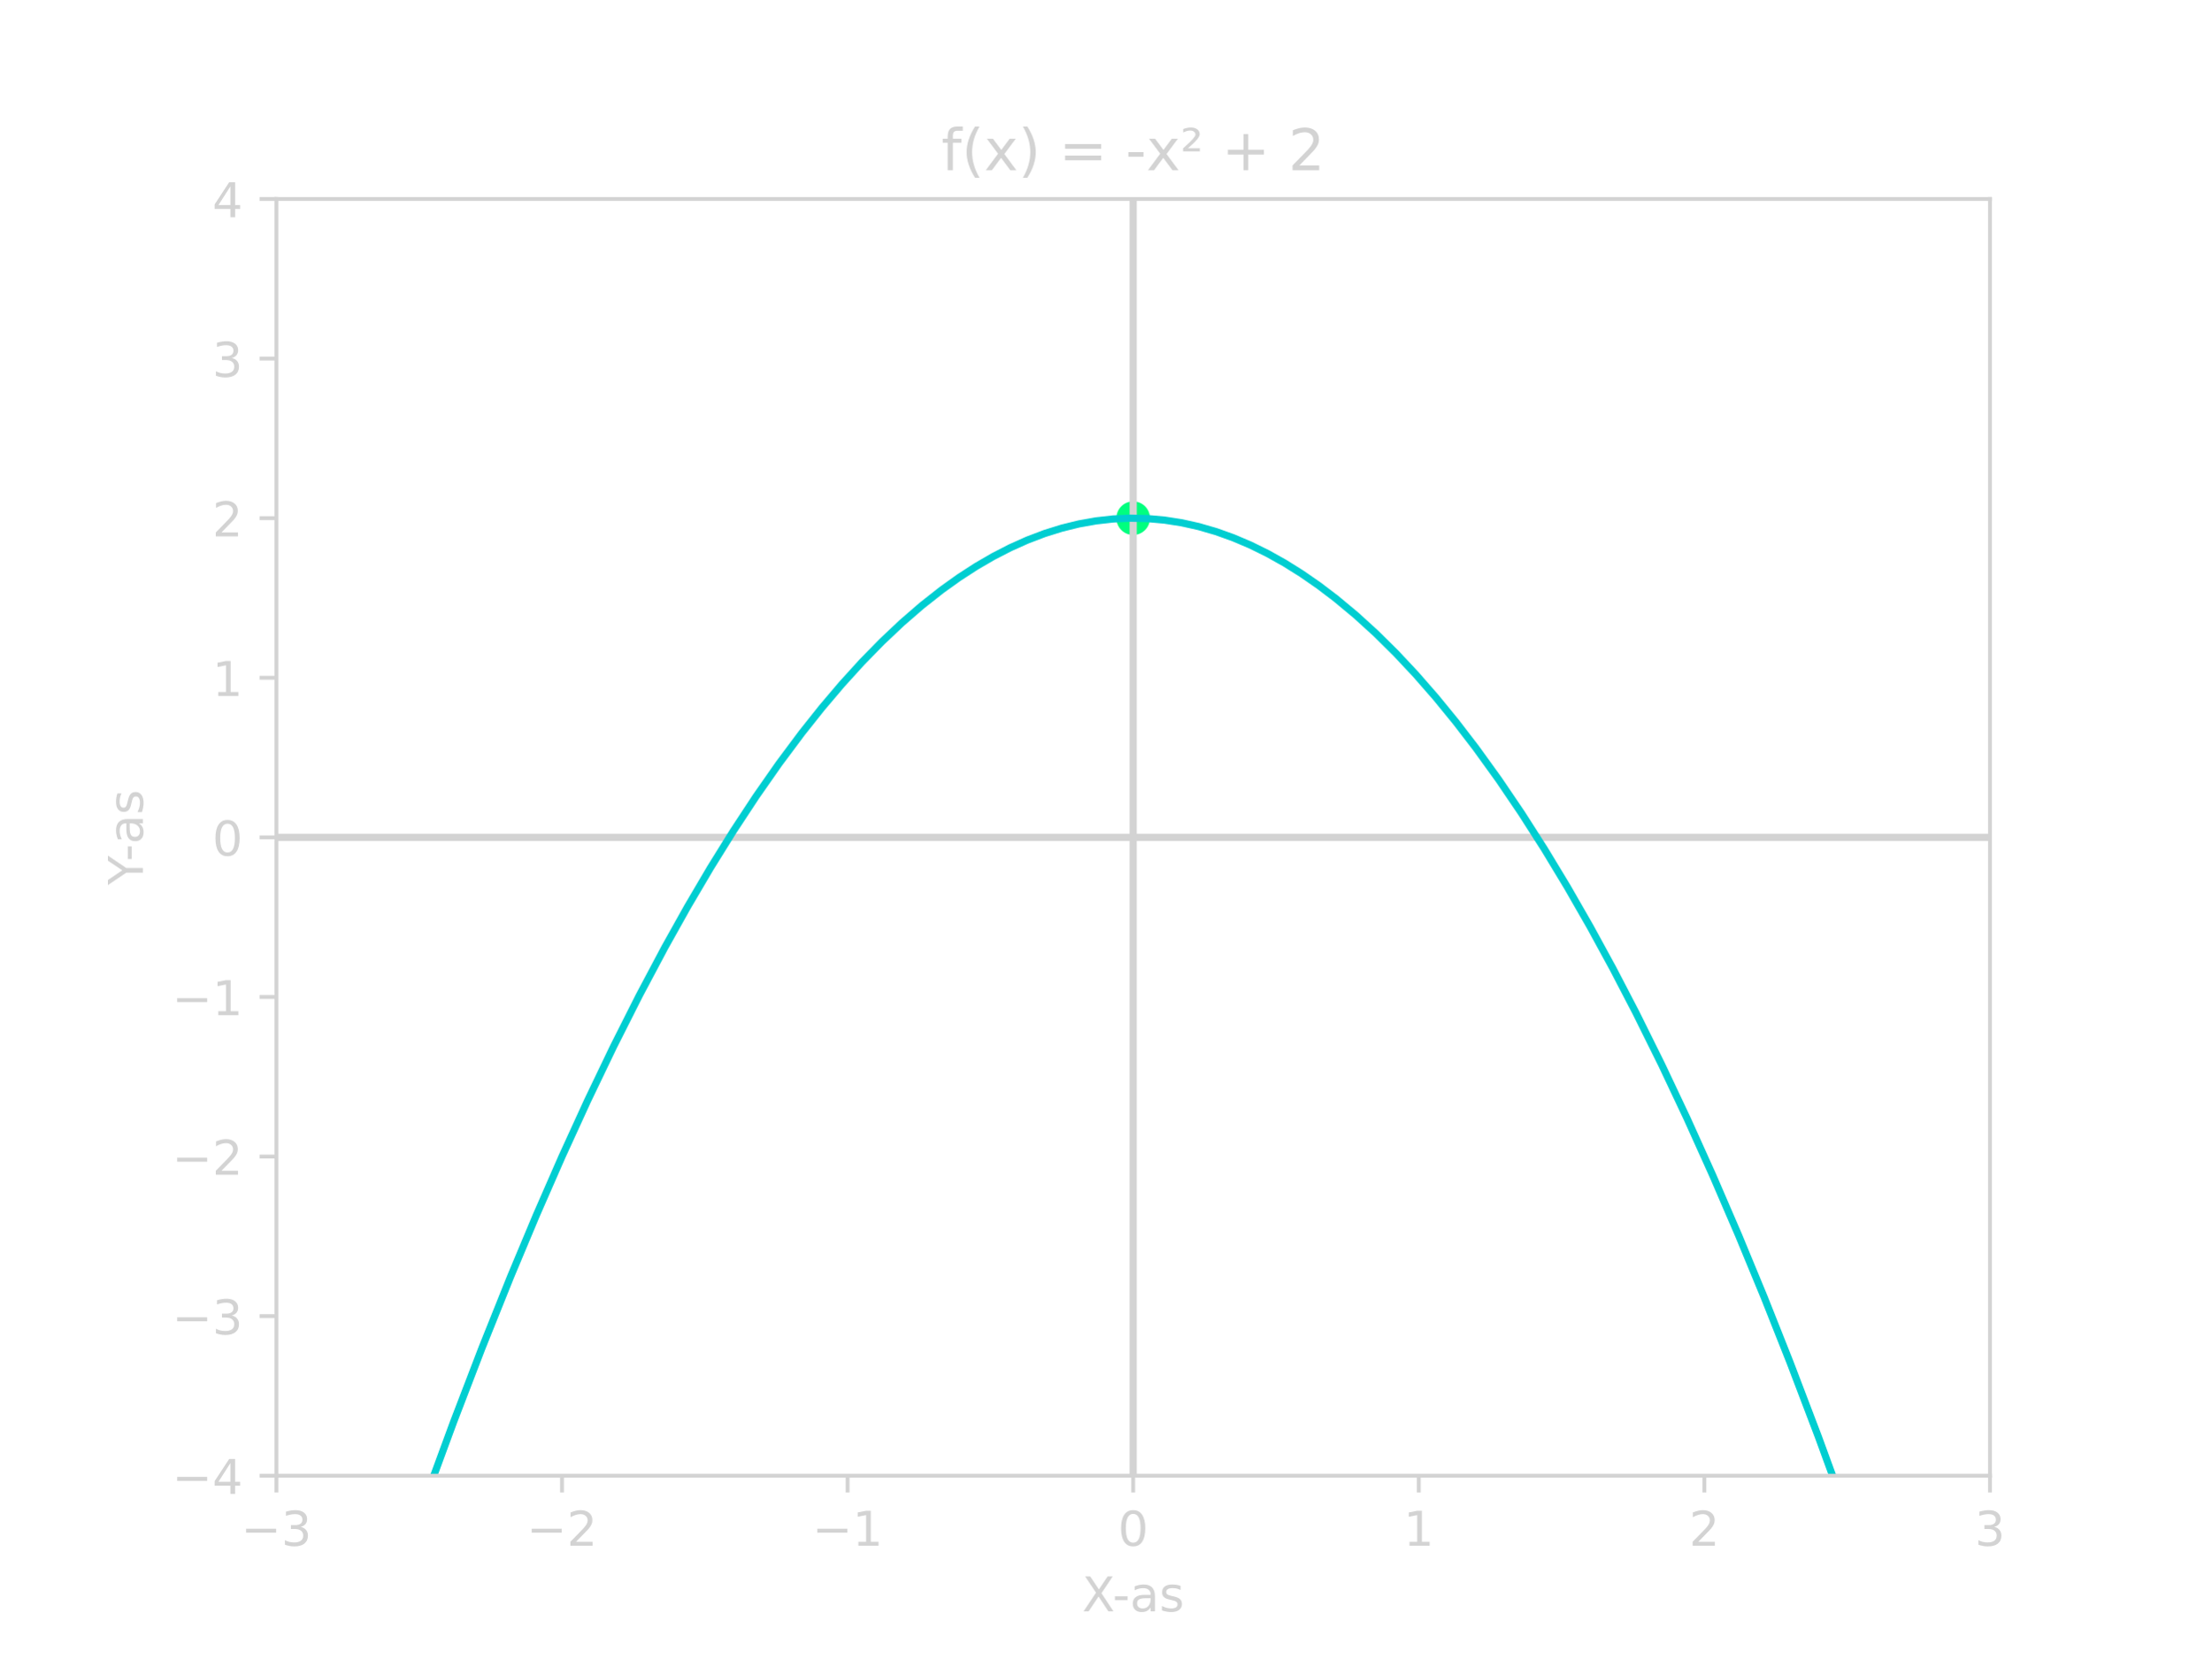
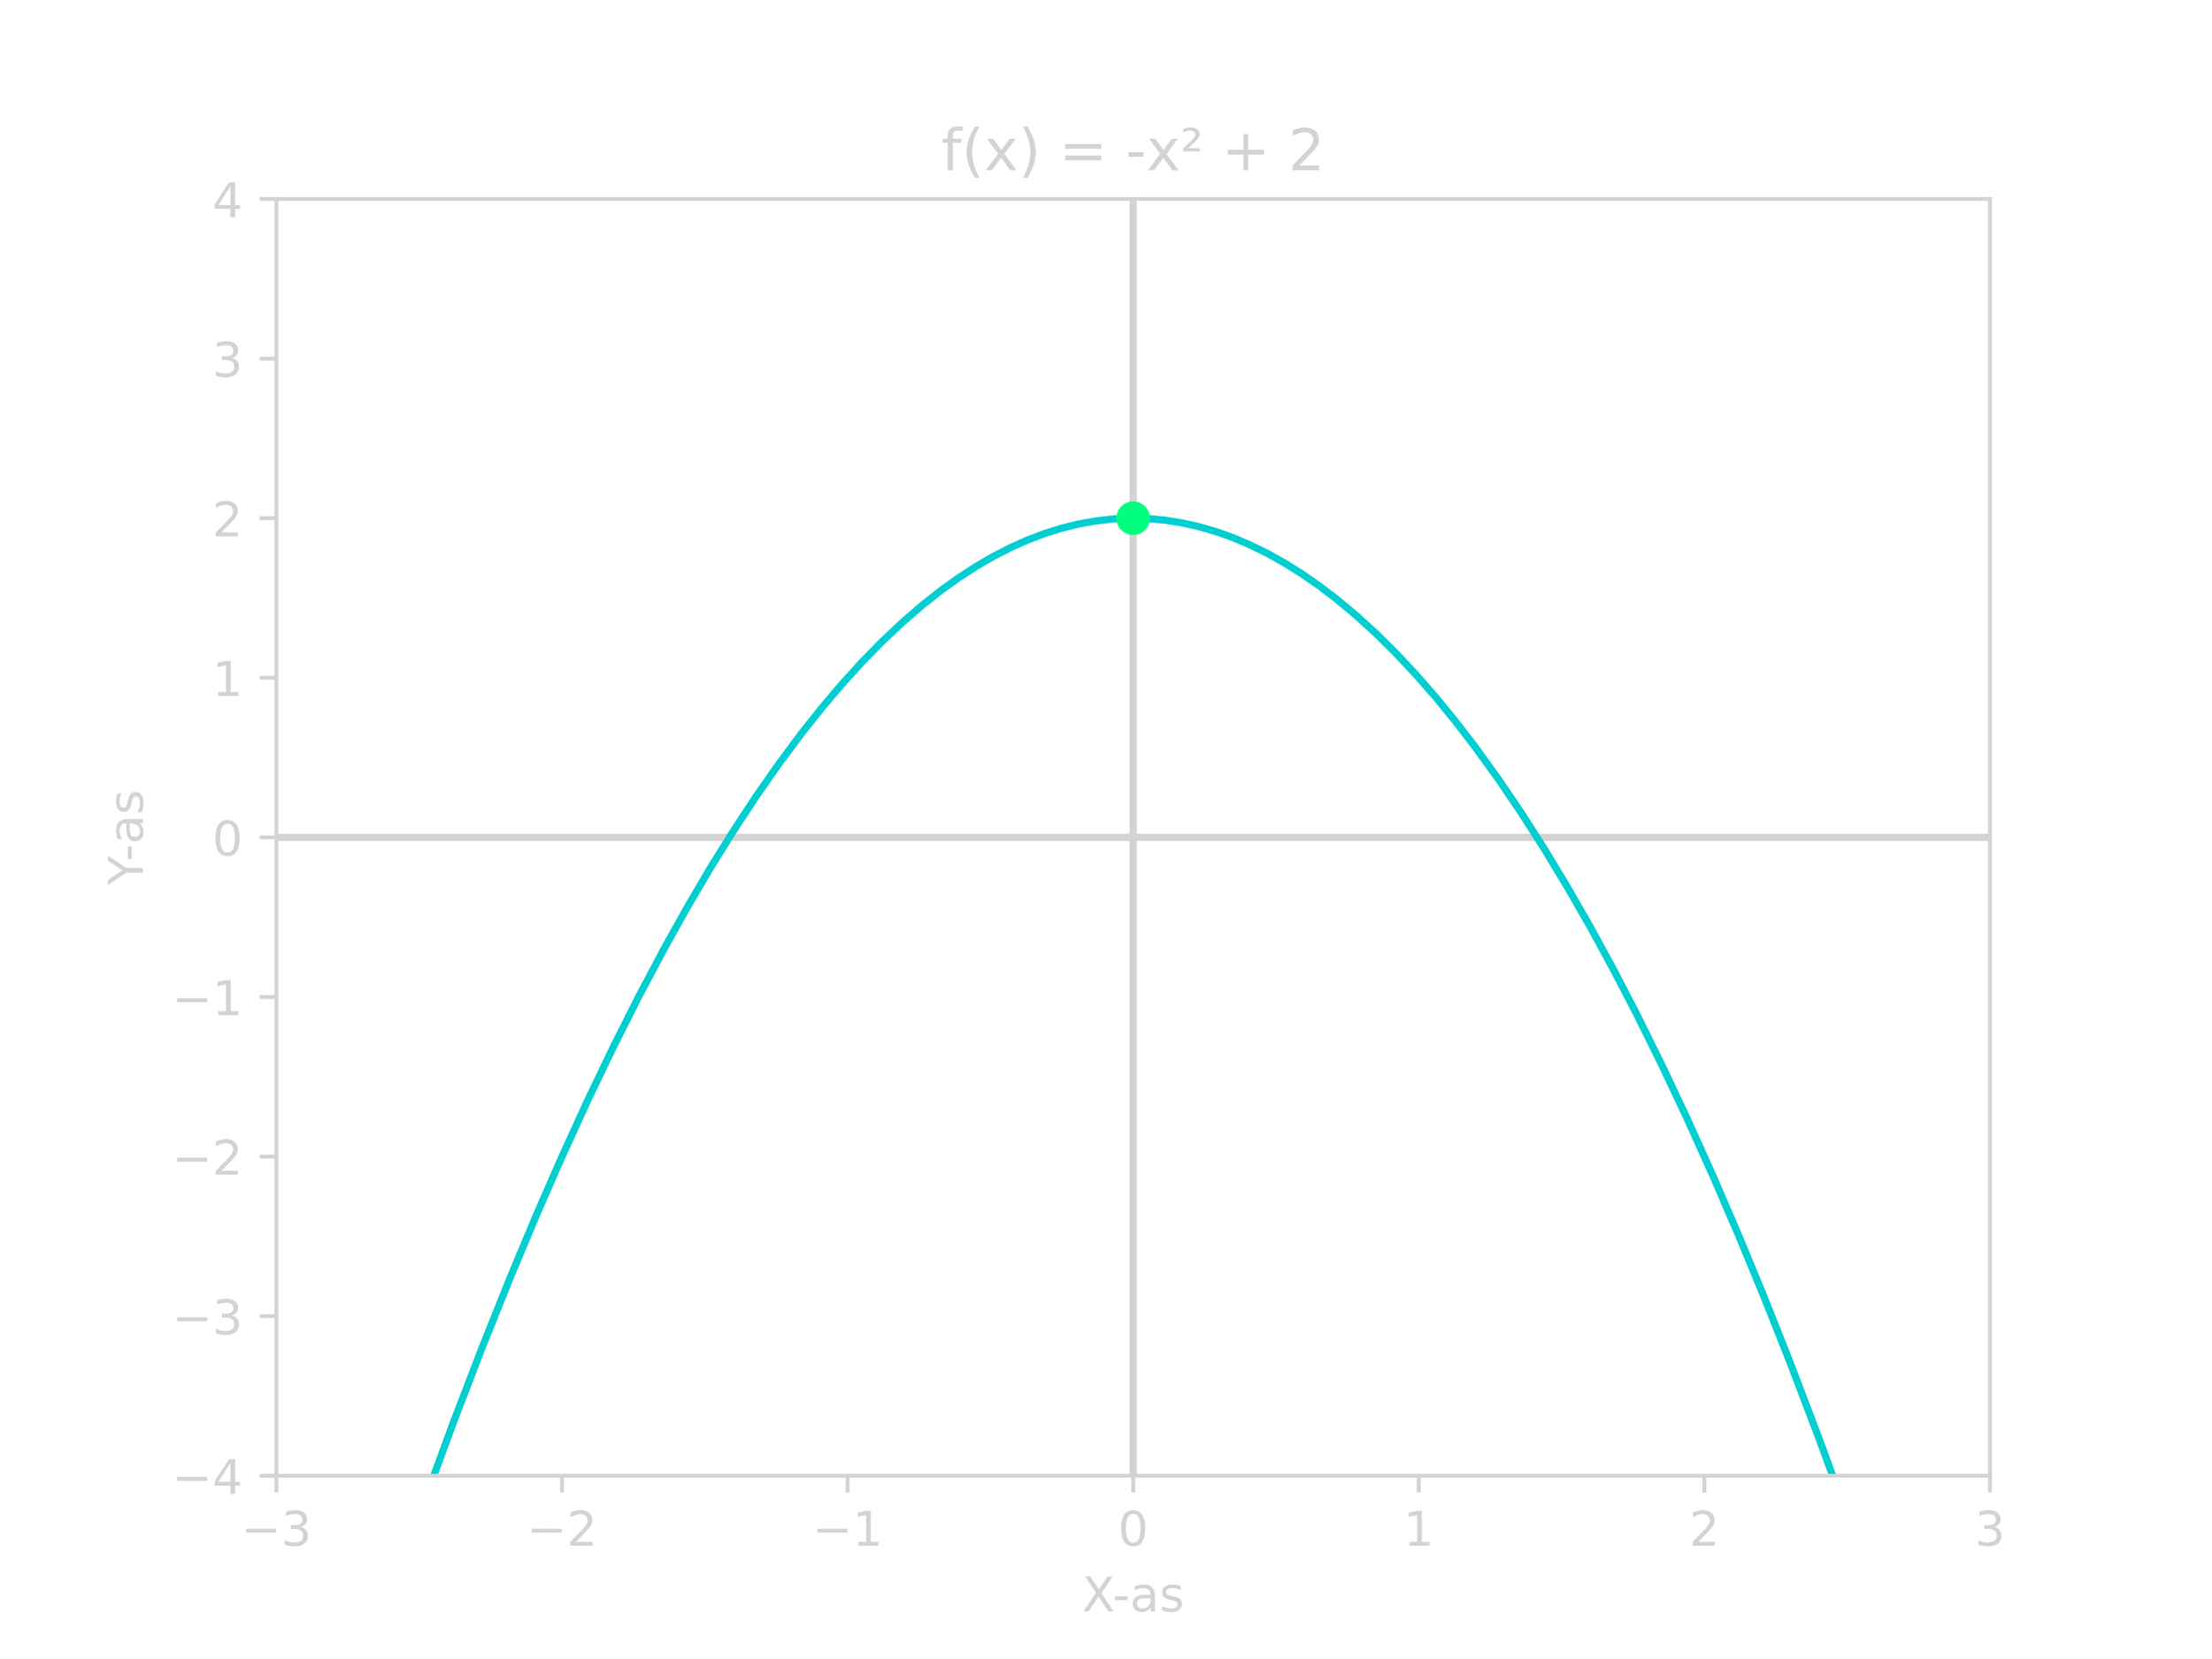
<svg xmlns="http://www.w3.org/2000/svg" xmlns:xlink="http://www.w3.org/1999/xlink" width="460.8pt" height="345.6pt" viewBox="0 0 460.8 345.6" version="1.1">
  <defs>
    <style type="text/css">*{stroke-linejoin: round; stroke-linecap: butt}</style>
  </defs>
  <g id="figure_1">
    <g id="patch_1">
      <path d="M 0 345.6  L 460.8 345.6  L 460.8 0  L 0 0  z " style="fill: none" />
    </g>
    <g id="axes_1">
      <g id="patch_2">
        <path d="M 57.6 307.584  L 414.72 307.584  L 414.72 41.472  L 57.6 41.472  z " style="fill: none" />
      </g>
-       <g id="PathCollection_1">
-         <defs>
-           <path id="maf4437b985" d="M 0 3  C 0.796 3 1.559 2.684 2.121 2.121  C 2.684 1.559 3 0.796 3 0  C 3 -0.796 2.684 -1.559 2.121 -2.121  C 1.559 -2.684 0.796 -3 0 -3  C -0.796 -3 -1.559 -2.684 -2.121 -2.121  C -2.684 -1.559 -3 -0.796 -3 0  C -3 0.796 -2.684 1.559 -2.121 2.121  C -1.559 2.684 -0.796 3 0 3  z " style="stroke: #00ff7f" />
-         </defs>
-         <g clip-path="url(#pa6eb7be0d3)">
-           <use xlink:href="#maf4437b985" x="236.16" y="108" style="fill: #00ff7f; stroke: #00ff7f" />
-         </g>
+       <g id="LineCollection_1">
+         <path d="M 57.6 174.528  L 414.72 174.528  " clip-path="url(#p446205e697)" style="fill: none; stroke: #d3d3d3; stroke-width: 1.5" />
+       </g>
+       <g id="LineCollection_2">
+         <path d="M 236.16 307.584  L 236.16 41.472  " clip-path="url(#p446205e697)" style="fill: none; stroke: #d3d3d3; stroke-width: 1.5" />
      </g>
      <g id="matplotlib.axis_1">
        <g id="xtick_1">
          <g id="line2d_1">
            <defs>
-               <path id="m8183b5431d" d="M 0 0  L 0 3.5  " style="stroke: #d3d3d3; stroke-width: 0.8" />
+               <path id="mc4eabed28e" d="M 0 0  L 0 3.5  " style="stroke: #d3d3d3; stroke-width: 0.8" />
            </defs>
            <g>
-               <use xlink:href="#m8183b5431d" x="57.6" y="307.584" style="fill: #d3d3d3; stroke: #d3d3d3; stroke-width: 0.8" />
+               <use xlink:href="#mc4eabed28e" x="57.6" y="307.584" style="fill: #d3d3d3; stroke: #d3d3d3; stroke-width: 0.8" />
            </g>
          </g>
          <g id="text_1">
-             <g style="fill: #d3d3d3" transform="translate(50.22891 322.1824)scale(0.1 -0.1)">
+             <g style="fill: #d3d3d3" transform="translate(50.22891 322.1824) scale(0.1 -0.1)">
              <defs>
                <path id="DejaVuSans-2212" d="M 678 2272  L 4684 2272  L 4684 1741  L 678 1741  L 678 2272  z " transform="scale(0.015625)" />
                <path id="DejaVuSans-33" d="M 2597 2516  Q 3050 2419 3304 2112  Q 3559 1806 3559 1356  Q 3559 666 3084 287  Q 2609 -91 1734 -91  Q 1441 -91 1130 -33  Q 819 25 488 141  L 488 750  Q 750 597 1062 519  Q 1375 441 1716 441  Q 2309 441 2620 675  Q 2931 909 2931 1356  Q 2931 1769 2642 2001  Q 2353 2234 1838 2234  L 1294 2234  L 1294 2753  L 1863 2753  Q 2328 2753 2575 2939  Q 2822 3125 2822 3475  Q 2822 3834 2567 4026  Q 2313 4219 1838 4219  Q 1578 4219 1281 4162  Q 984 4106 628 3988  L 628 4550  Q 988 4650 1302 4700  Q 1616 4750 1894 4750  Q 2613 4750 3031 4423  Q 3450 4097 3450 3541  Q 3450 3153 3228 2886  Q 3006 2619 2597 2516  z " transform="scale(0.015625)" />
              </defs>
              <use xlink:href="#DejaVuSans-2212" />
              <use xlink:href="#DejaVuSans-33" x="83.789" />
            </g>
          </g>
        </g>
        <g id="xtick_2">
          <g id="line2d_2">
            <g>
-               <use xlink:href="#m8183b5431d" x="117.12" y="307.584" style="fill: #d3d3d3; stroke: #d3d3d3; stroke-width: 0.8" />
+               <use xlink:href="#mc4eabed28e" x="117.12" y="307.584" style="fill: #d3d3d3; stroke: #d3d3d3; stroke-width: 0.8" />
            </g>
          </g>
          <g id="text_2">
-             <g style="fill: #d3d3d3" transform="translate(109.7489 322.1824)scale(0.1 -0.1)">
+             <g style="fill: #d3d3d3" transform="translate(109.7489 322.1824) scale(0.1 -0.1)">
              <defs>
                <path id="DejaVuSans-32" d="M 1228 531  L 3431 531  L 3431 0  L 469 0  L 469 531  Q 828 903 1448 1529  Q 2069 2156 2228 2338  Q 2531 2678 2651 2914  Q 2772 3150 2772 3378  Q 2772 3750 2511 3984  Q 2250 4219 1831 4219  Q 1534 4219 1204 4116  Q 875 4013 500 3803  L 500 4441  Q 881 4594 1212 4672  Q 1544 4750 1819 4750  Q 2544 4750 2975 4387  Q 3406 4025 3406 3419  Q 3406 3131 3298 2873  Q 3191 2616 2906 2266  Q 2828 2175 2409 1742  Q 1991 1309 1228 531  z " transform="scale(0.015625)" />
              </defs>
              <use xlink:href="#DejaVuSans-2212" />
              <use xlink:href="#DejaVuSans-32" x="83.789" />
            </g>
          </g>
        </g>
        <g id="xtick_3">
          <g id="line2d_3">
            <g>
-               <use xlink:href="#m8183b5431d" x="176.64" y="307.584" style="fill: #d3d3d3; stroke: #d3d3d3; stroke-width: 0.8" />
+               <use xlink:href="#mc4eabed28e" x="176.64" y="307.584" style="fill: #d3d3d3; stroke: #d3d3d3; stroke-width: 0.8" />
            </g>
          </g>
          <g id="text_3">
-             <g style="fill: #d3d3d3" transform="translate(169.2689 322.1824)scale(0.1 -0.1)">
+             <g style="fill: #d3d3d3" transform="translate(169.2689 322.1824) scale(0.1 -0.1)">
              <defs>
                <path id="DejaVuSans-31" d="M 794 531  L 1825 531  L 1825 4091  L 703 3866  L 703 4441  L 1819 4666  L 2450 4666  L 2450 531  L 3481 531  L 3481 0  L 794 0  L 794 531  z " transform="scale(0.015625)" />
              </defs>
              <use xlink:href="#DejaVuSans-2212" />
              <use xlink:href="#DejaVuSans-31" x="83.789" />
            </g>
          </g>
        </g>
        <g id="xtick_4">
          <g id="line2d_4">
            <g>
-               <use xlink:href="#m8183b5431d" x="236.16" y="307.584" style="fill: #d3d3d3; stroke: #d3d3d3; stroke-width: 0.8" />
+               <use xlink:href="#mc4eabed28e" x="236.16" y="307.584" style="fill: #d3d3d3; stroke: #d3d3d3; stroke-width: 0.8" />
            </g>
          </g>
          <g id="text_4">
-             <g style="fill: #d3d3d3" transform="translate(232.9787 322.1824)scale(0.1 -0.1)">
+             <g style="fill: #d3d3d3" transform="translate(232.9787 322.1824) scale(0.1 -0.1)">
              <defs>
                <path id="DejaVuSans-30" d="M 2034 4250  Q 1547 4250 1301 3770  Q 1056 3291 1056 2328  Q 1056 1369 1301 889  Q 1547 409 2034 409  Q 2525 409 2770 889  Q 3016 1369 3016 2328  Q 3016 3291 2770 3770  Q 2525 4250 2034 4250  z M 2034 4750  Q 2819 4750 3233 4129  Q 3647 3509 3647 2328  Q 3647 1150 3233 529  Q 2819 -91 2034 -91  Q 1250 -91 836 529  Q 422 1150 422 2328  Q 422 3509 836 4129  Q 1250 4750 2034 4750  z " transform="scale(0.015625)" />
              </defs>
              <use xlink:href="#DejaVuSans-30" />
            </g>
          </g>
        </g>
        <g id="xtick_5">
          <g id="line2d_5">
            <g>
-               <use xlink:href="#m8183b5431d" x="295.68" y="307.584" style="fill: #d3d3d3; stroke: #d3d3d3; stroke-width: 0.8" />
+               <use xlink:href="#mc4eabed28e" x="295.68" y="307.584" style="fill: #d3d3d3; stroke: #d3d3d3; stroke-width: 0.8" />
            </g>
          </g>
          <g id="text_5">
-             <g style="fill: #d3d3d3" transform="translate(292.4987 322.1824)scale(0.1 -0.1)">
+             <g style="fill: #d3d3d3" transform="translate(292.4987 322.1824) scale(0.1 -0.1)">
              <use xlink:href="#DejaVuSans-31" />
            </g>
          </g>
        </g>
        <g id="xtick_6">
          <g id="line2d_6">
            <g>
-               <use xlink:href="#m8183b5431d" x="355.2" y="307.584" style="fill: #d3d3d3; stroke: #d3d3d3; stroke-width: 0.8" />
+               <use xlink:href="#mc4eabed28e" x="355.2" y="307.584" style="fill: #d3d3d3; stroke: #d3d3d3; stroke-width: 0.8" />
            </g>
          </g>
          <g id="text_6">
-             <g style="fill: #d3d3d3" transform="translate(352.0188 322.1824)scale(0.1 -0.1)">
+             <g style="fill: #d3d3d3" transform="translate(352.0188 322.1824) scale(0.1 -0.1)">
              <use xlink:href="#DejaVuSans-32" />
            </g>
          </g>
        </g>
        <g id="xtick_7">
          <g id="line2d_7">
            <g>
-               <use xlink:href="#m8183b5431d" x="414.72" y="307.584" style="fill: #d3d3d3; stroke: #d3d3d3; stroke-width: 0.8" />
+               <use xlink:href="#mc4eabed28e" x="414.72" y="307.584" style="fill: #d3d3d3; stroke: #d3d3d3; stroke-width: 0.8" />
            </g>
          </g>
          <g id="text_7">
-             <g style="fill: #d3d3d3" transform="translate(411.5387 322.1824)scale(0.1 -0.1)">
+             <g style="fill: #d3d3d3" transform="translate(411.5387 322.1824) scale(0.1 -0.1)">
              <use xlink:href="#DejaVuSans-33" />
            </g>
          </g>
        </g>
        <g id="text_8">
-           <g style="fill: #d3d3d3" transform="translate(225.5123 335.8606)scale(0.1 -0.1)">
+           <g style="fill: #d3d3d3" transform="translate(225.5123 335.8606) scale(0.1 -0.1)">
            <defs>
              <path id="DejaVuSans-58" d="M 403 4666  L 1081 4666  L 2241 2931  L 3406 4666  L 4084 4666  L 2584 2425  L 4184 0  L 3506 0  L 2194 1984  L 872 0  L 191 0  L 1856 2491  L 403 4666  z " transform="scale(0.015625)" />
              <path id="DejaVuSans-2d" d="M 313 2009  L 1997 2009  L 1997 1497  L 313 1497  L 313 2009  z " transform="scale(0.015625)" />
              <path id="DejaVuSans-61" d="M 2194 1759  Q 1497 1759 1228 1600  Q 959 1441 959 1056  Q 959 750 1161 570  Q 1363 391 1709 391  Q 2188 391 2477 730  Q 2766 1069 2766 1631  L 2766 1759  L 2194 1759  z M 3341 1997  L 3341 0  L 2766 0  L 2766 531  Q 2569 213 2275 61  Q 1981 -91 1556 -91  Q 1019 -91 701 211  Q 384 513 384 1019  Q 384 1609 779 1909  Q 1175 2209 1959 2209  L 2766 2209  L 2766 2266  Q 2766 2663 2505 2880  Q 2244 3097 1772 3097  Q 1472 3097 1187 3025  Q 903 2953 641 2809  L 641 3341  Q 956 3463 1253 3523  Q 1550 3584 1831 3584  Q 2591 3584 2966 3190  Q 3341 2797 3341 1997  z " transform="scale(0.015625)" />
              <path id="DejaVuSans-73" d="M 2834 3397  L 2834 2853  Q 2591 2978 2328 3040  Q 2066 3103 1784 3103  Q 1356 3103 1142 2972  Q 928 2841 928 2578  Q 928 2378 1081 2264  Q 1234 2150 1697 2047  L 1894 2003  Q 2506 1872 2764 1633  Q 3022 1394 3022 966  Q 3022 478 2636 193  Q 2250 -91 1575 -91  Q 1294 -91 989 -36  Q 684 19 347 128  L 347 722  Q 666 556 975 473  Q 1284 391 1588 391  Q 1994 391 2212 530  Q 2431 669 2431 922  Q 2431 1156 2273 1281  Q 2116 1406 1581 1522  L 1381 1569  Q 847 1681 609 1914  Q 372 2147 372 2553  Q 372 3047 722 3315  Q 1072 3584 1716 3584  Q 2034 3584 2315 3537  Q 2597 3491 2834 3397  z " transform="scale(0.015625)" />
            </defs>
            <use xlink:href="#DejaVuSans-58" />
            <use xlink:href="#DejaVuSans-2d" x="63.506" />
            <use xlink:href="#DejaVuSans-61" x="99.59" />
            <use xlink:href="#DejaVuSans-73" x="160.869" />
          </g>
        </g>
      </g>
      <g id="matplotlib.axis_2">
        <g id="ytick_1">
          <g id="line2d_8">
            <defs>
-               <path id="m57e611ccd0" d="M 0 0  L -3.5 0  " style="stroke: #d3d3d3; stroke-width: 0.8" />
+               <path id="m788d7b5b37" d="M 0 0  L -3.5 0  " style="stroke: #d3d3d3; stroke-width: 0.8" />
            </defs>
            <g>
-               <use xlink:href="#m57e611ccd0" x="57.6" y="307.584" style="fill: #d3d3d3; stroke: #d3d3d3; stroke-width: 0.8" />
+               <use xlink:href="#m788d7b5b37" x="57.6" y="307.584" style="fill: #d3d3d3; stroke: #d3d3d3; stroke-width: 0.8" />
            </g>
          </g>
          <g id="text_9">
-             <g style="fill: #d3d3d3" transform="translate(35.85781 311.3832)scale(0.1 -0.1)">
+             <g style="fill: #d3d3d3" transform="translate(35.85781 311.3832) scale(0.1 -0.1)">
              <defs>
                <path id="DejaVuSans-34" d="M 2419 4116  L 825 1625  L 2419 1625  L 2419 4116  z M 2253 4666  L 3047 4666  L 3047 1625  L 3713 1625  L 3713 1100  L 3047 1100  L 3047 0  L 2419 0  L 2419 1100  L 313 1100  L 313 1709  L 2253 4666  z " transform="scale(0.015625)" />
              </defs>
              <use xlink:href="#DejaVuSans-2212" />
              <use xlink:href="#DejaVuSans-34" x="83.789" />
            </g>
          </g>
        </g>
        <g id="ytick_2">
          <g id="line2d_9">
            <g>
-               <use xlink:href="#m57e611ccd0" x="57.6" y="274.32" style="fill: #d3d3d3; stroke: #d3d3d3; stroke-width: 0.8" />
+               <use xlink:href="#m788d7b5b37" x="57.6" y="274.32" style="fill: #d3d3d3; stroke: #d3d3d3; stroke-width: 0.8" />
            </g>
          </g>
          <g id="text_10">
-             <g style="fill: #d3d3d3" transform="translate(35.85781 278.1192)scale(0.1 -0.1)">
+             <g style="fill: #d3d3d3" transform="translate(35.85781 278.1192) scale(0.1 -0.1)">
              <use xlink:href="#DejaVuSans-2212" />
              <use xlink:href="#DejaVuSans-33" x="83.789" />
            </g>
          </g>
        </g>
        <g id="ytick_3">
          <g id="line2d_10">
            <g>
-               <use xlink:href="#m57e611ccd0" x="57.6" y="241.056" style="fill: #d3d3d3; stroke: #d3d3d3; stroke-width: 0.8" />
+               <use xlink:href="#m788d7b5b37" x="57.6" y="241.056" style="fill: #d3d3d3; stroke: #d3d3d3; stroke-width: 0.8" />
            </g>
          </g>
          <g id="text_11">
-             <g style="fill: #d3d3d3" transform="translate(35.85781 244.8552)scale(0.1 -0.1)">
+             <g style="fill: #d3d3d3" transform="translate(35.85781 244.8552) scale(0.1 -0.1)">
              <use xlink:href="#DejaVuSans-2212" />
              <use xlink:href="#DejaVuSans-32" x="83.789" />
            </g>
          </g>
        </g>
        <g id="ytick_4">
          <g id="line2d_11">
            <g>
-               <use xlink:href="#m57e611ccd0" x="57.6" y="207.792" style="fill: #d3d3d3; stroke: #d3d3d3; stroke-width: 0.8" />
+               <use xlink:href="#m788d7b5b37" x="57.6" y="207.792" style="fill: #d3d3d3; stroke: #d3d3d3; stroke-width: 0.8" />
            </g>
          </g>
          <g id="text_12">
-             <g style="fill: #d3d3d3" transform="translate(35.85781 211.5912)scale(0.1 -0.1)">
+             <g style="fill: #d3d3d3" transform="translate(35.85781 211.5912) scale(0.1 -0.1)">
              <use xlink:href="#DejaVuSans-2212" />
              <use xlink:href="#DejaVuSans-31" x="83.789" />
            </g>
          </g>
        </g>
        <g id="ytick_5">
          <g id="line2d_12">
            <g>
-               <use xlink:href="#m57e611ccd0" x="57.6" y="174.528" style="fill: #d3d3d3; stroke: #d3d3d3; stroke-width: 0.8" />
+               <use xlink:href="#m788d7b5b37" x="57.6" y="174.528" style="fill: #d3d3d3; stroke: #d3d3d3; stroke-width: 0.8" />
            </g>
          </g>
          <g id="text_13">
-             <g style="fill: #d3d3d3" transform="translate(44.2375 178.3272)scale(0.1 -0.1)">
+             <g style="fill: #d3d3d3" transform="translate(44.2375 178.3272) scale(0.1 -0.1)">
              <use xlink:href="#DejaVuSans-30" />
            </g>
          </g>
        </g>
        <g id="ytick_6">
          <g id="line2d_13">
            <g>
-               <use xlink:href="#m57e611ccd0" x="57.6" y="141.264" style="fill: #d3d3d3; stroke: #d3d3d3; stroke-width: 0.8" />
+               <use xlink:href="#m788d7b5b37" x="57.6" y="141.264" style="fill: #d3d3d3; stroke: #d3d3d3; stroke-width: 0.8" />
            </g>
          </g>
          <g id="text_14">
-             <g style="fill: #d3d3d3" transform="translate(44.2375 145.0632)scale(0.1 -0.1)">
+             <g style="fill: #d3d3d3" transform="translate(44.2375 145.0632) scale(0.1 -0.1)">
              <use xlink:href="#DejaVuSans-31" />
            </g>
          </g>
        </g>
        <g id="ytick_7">
          <g id="line2d_14">
            <g>
-               <use xlink:href="#m57e611ccd0" x="57.6" y="108" style="fill: #d3d3d3; stroke: #d3d3d3; stroke-width: 0.8" />
+               <use xlink:href="#m788d7b5b37" x="57.6" y="108" style="fill: #d3d3d3; stroke: #d3d3d3; stroke-width: 0.8" />
            </g>
          </g>
          <g id="text_15">
-             <g style="fill: #d3d3d3" transform="translate(44.2375 111.7992)scale(0.1 -0.1)">
+             <g style="fill: #d3d3d3" transform="translate(44.2375 111.7992) scale(0.1 -0.1)">
              <use xlink:href="#DejaVuSans-32" />
            </g>
          </g>
        </g>
        <g id="ytick_8">
          <g id="line2d_15">
            <g>
-               <use xlink:href="#m57e611ccd0" x="57.6" y="74.736" style="fill: #d3d3d3; stroke: #d3d3d3; stroke-width: 0.8" />
+               <use xlink:href="#m788d7b5b37" x="57.6" y="74.736" style="fill: #d3d3d3; stroke: #d3d3d3; stroke-width: 0.8" />
            </g>
          </g>
          <g id="text_16">
-             <g style="fill: #d3d3d3" transform="translate(44.2375 78.53522)scale(0.1 -0.1)">
+             <g style="fill: #d3d3d3" transform="translate(44.2375 78.53522) scale(0.1 -0.1)">
              <use xlink:href="#DejaVuSans-33" />
            </g>
          </g>
        </g>
        <g id="ytick_9">
          <g id="line2d_16">
            <g>
-               <use xlink:href="#m57e611ccd0" x="57.6" y="41.472" style="fill: #d3d3d3; stroke: #d3d3d3; stroke-width: 0.8" />
+               <use xlink:href="#m788d7b5b37" x="57.6" y="41.472" style="fill: #d3d3d3; stroke: #d3d3d3; stroke-width: 0.8" />
            </g>
          </g>
          <g id="text_17">
-             <g style="fill: #d3d3d3" transform="translate(44.2375 45.27122)scale(0.1 -0.1)">
+             <g style="fill: #d3d3d3" transform="translate(44.2375 45.27122) scale(0.1 -0.1)">
              <use xlink:href="#DejaVuSans-34" />
            </g>
          </g>
        </g>
        <g id="text_18">
-           <g style="fill: #d3d3d3" transform="translate(29.77812 184.4608)rotate(-90)scale(0.1 -0.1)">
+           <g style="fill: #d3d3d3" transform="translate(29.77812 184.4608) rotate(-90) scale(0.1 -0.1)">
            <defs>
              <path id="DejaVuSans-59" d="M -13 4666  L 666 4666  L 1959 2747  L 3244 4666  L 3922 4666  L 2272 2222  L 2272 0  L 1638 0  L 1638 2222  L -13 4666  z " transform="scale(0.015625)" />
            </defs>
            <use xlink:href="#DejaVuSans-59" />
            <use xlink:href="#DejaVuSans-2d" x="49.209" />
            <use xlink:href="#DejaVuSans-61" x="85.293" />
            <use xlink:href="#DejaVuSans-73" x="146.572" />
          </g>
        </g>
      </g>
-       <g id="LineCollection_1">
-         <path d="M 57.6 174.528  L 414.72 174.528  " clip-path="url(#pa6eb7be0d3)" style="fill: none; stroke: #d3d3d3; stroke-width: 1.5" />
-       </g>
-       <g id="LineCollection_2">
-         <path d="M 236.16 307.584  L 236.16 41.472  " clip-path="url(#pa6eb7be0d3)" style="fill: none; stroke: #d3d3d3; stroke-width: 1.5" />
-       </g>
      <g id="line2d_17">
-         <path d="M 76.752 346.6  L 82.598 329.418  L 88.55 312.587  L 94.502 296.421  L 100.454 280.92  L 106.406 266.084  L 111.763 253.3  L 117.12 241.056  L 122.477 229.35  L 127.834 218.184  L 133.19 207.556  L 138.547 197.467  L 143.309 188.951  L 148.07 180.861  L 152.832 173.197  L 157.594 165.959  L 162.355 159.147  L 167.117 152.76  L 171.283 147.521  L 175.45 142.608  L 179.616 138.021  L 183.782 133.76  L 187.949 129.825  L 192.115 126.215  L 196.282 122.932  L 199.853 120.378  L 203.424 118.062  L 206.995 115.987  L 210.566 114.151  L 214.138 112.554  L 217.709 111.197  L 221.28 110.079  L 224.851 109.201  L 228.422 108.562  L 231.994 108.163  L 235.565 108.003  L 239.136 108.083  L 242.707 108.402  L 246.278 108.961  L 249.85 109.76  L 253.421 110.798  L 256.992 112.075  L 260.563 113.592  L 264.134 115.348  L 267.706 117.344  L 271.277 119.579  L 274.848 122.054  L 278.419 124.768  L 282.586 128.238  L 286.752 132.033  L 290.918 136.155  L 295.085 140.602  L 299.251 145.375  L 303.418 150.475  L 307.584 155.9  L 312.346 162.5  L 317.107 169.525  L 321.869 176.976  L 326.63 184.853  L 331.392 193.156  L 336.154 201.884  L 340.915 211.039  L 346.272 221.846  L 351.629 233.192  L 356.986 245.078  L 362.342 257.502  L 367.699 270.465  L 373.056 283.967  L 379.008 299.601  L 384.96 315.9  L 390.912 332.865  L 395.568 346.6  L 395.568 346.6  " clip-path="url(#pa6eb7be0d3)" style="fill: none; stroke: #00ced1; stroke-width: 1.5; stroke-linecap: square" />
+         <path d="M 76.752 346.6  L 82.598 329.418  L 88.55 312.587  L 94.502 296.421  L 100.454 280.92  L 106.406 266.084  L 111.763 253.3  L 117.12 241.056  L 122.477 229.35  L 127.834 218.184  L 133.19 207.556  L 138.547 197.467  L 143.309 188.951  L 148.07 180.861  L 152.832 173.197  L 157.594 165.959  L 162.355 159.147  L 167.117 152.76  L 171.283 147.521  L 175.45 142.608  L 179.616 138.021  L 183.782 133.76  L 187.949 129.825  L 192.115 126.215  L 196.282 122.932  L 199.853 120.378  L 203.424 118.062  L 206.995 115.987  L 210.566 114.151  L 214.138 112.554  L 217.709 111.197  L 221.28 110.079  L 224.851 109.201  L 228.422 108.562  L 231.994 108.163  L 235.565 108.003  L 239.136 108.083  L 242.707 108.402  L 246.278 108.961  L 249.85 109.76  L 253.421 110.798  L 256.992 112.075  L 260.563 113.592  L 264.134 115.348  L 267.706 117.344  L 271.277 119.579  L 274.848 122.054  L 278.419 124.768  L 282.586 128.238  L 286.752 132.033  L 290.918 136.155  L 295.085 140.602  L 299.251 145.375  L 303.418 150.475  L 307.584 155.9  L 312.346 162.5  L 317.107 169.525  L 321.869 176.976  L 326.63 184.853  L 331.392 193.156  L 336.154 201.884  L 340.915 211.039  L 346.272 221.846  L 351.629 233.192  L 356.986 245.078  L 362.342 257.502  L 367.699 270.465  L 373.056 283.967  L 379.008 299.601  L 384.96 315.9  L 390.912 332.865  L 395.568 346.6  L 395.568 346.6  " clip-path="url(#p446205e697)" style="fill: none; stroke: #00ced1; stroke-width: 1.5; stroke-linecap: square" />
      </g>
      <g id="patch_3">
        <path d="M 57.6 307.584  L 57.6 41.472  " style="fill: none; stroke: #d3d3d3; stroke-width: 0.8; stroke-linejoin: miter; stroke-linecap: square" />
      </g>
      <g id="patch_4">
        <path d="M 414.72 307.584  L 414.72 41.472  " style="fill: none; stroke: #d3d3d3; stroke-width: 0.8; stroke-linejoin: miter; stroke-linecap: square" />
      </g>
      <g id="patch_5">
        <path d="M 57.6 307.584  L 414.72 307.584  " style="fill: none; stroke: #d3d3d3; stroke-width: 0.8; stroke-linejoin: miter; stroke-linecap: square" />
      </g>
      <g id="patch_6">
        <path d="M 57.6 41.472  L 414.72 41.472  " style="fill: none; stroke: #d3d3d3; stroke-width: 0.8; stroke-linejoin: miter; stroke-linecap: square" />
      </g>
+       <g id="PathCollection_1">
+         <defs>
+           <path id="m0e0ab419cb" d="M 0 3  C 0.796 3 1.559 2.684 2.121 2.121  C 2.684 1.559 3 0.796 3 0  C 3 -0.796 2.684 -1.559 2.121 -2.121  C 1.559 -2.684 0.796 -3 0 -3  C -0.796 -3 -1.559 -2.684 -2.121 -2.121  C -2.684 -1.559 -3 -0.796 -3 0  C -3 0.796 -2.684 1.559 -2.121 2.121  C -1.559 2.684 -0.796 3 0 3  z " style="stroke: #00ff7f" />
+         </defs>
+         <g clip-path="url(#p446205e697)">
+           <use xlink:href="#m0e0ab419cb" x="236.16" y="108" style="fill: #00ff7f; stroke: #00ff7f" />
+         </g>
+       </g>
      <g id="text_19">
-         <g style="fill: #d3d3d3" transform="translate(196.1925 35.472)scale(0.12 -0.12)">
+         <g style="fill: #d3d3d3" transform="translate(196.1925 35.472) scale(0.12 -0.12)">
          <defs>
            <path id="DejaVuSans-66" d="M 2375 4863  L 2375 4384  L 1825 4384  Q 1516 4384 1395 4259  Q 1275 4134 1275 3809  L 1275 3500  L 2222 3500  L 2222 3053  L 1275 3053  L 1275 0  L 697 0  L 697 3053  L 147 3053  L 147 3500  L 697 3500  L 697 3744  Q 697 4328 969 4595  Q 1241 4863 1831 4863  L 2375 4863  z " transform="scale(0.015625)" />
            <path id="DejaVuSans-28" d="M 1984 4856  Q 1566 4138 1362 3434  Q 1159 2731 1159 2009  Q 1159 1288 1364 580  Q 1569 -128 1984 -844  L 1484 -844  Q 1016 -109 783 600  Q 550 1309 550 2009  Q 550 2706 781 3412  Q 1013 4119 1484 4856  L 1984 4856  z " transform="scale(0.015625)" />
            <path id="DejaVuSans-78" d="M 3513 3500  L 2247 1797  L 3578 0  L 2900 0  L 1881 1375  L 863 0  L 184 0  L 1544 1831  L 300 3500  L 978 3500  L 1906 2253  L 2834 3500  L 3513 3500  z " transform="scale(0.015625)" />
            <path id="DejaVuSans-29" d="M 513 4856  L 1013 4856  Q 1481 4119 1714 3412  Q 1947 2706 1947 2009  Q 1947 1309 1714 600  Q 1481 -109 1013 -844  L 513 -844  Q 928 -128 1133 580  Q 1338 1288 1338 2009  Q 1338 2731 1133 3434  Q 928 4138 513 4856  z " transform="scale(0.015625)" />
            <path id="DejaVuSans-20" transform="scale(0.015625)" />
            <path id="DejaVuSans-3d" d="M 678 2906  L 4684 2906  L 4684 2381  L 678 2381  L 678 2906  z M 678 1631  L 4684 1631  L 4684 1100  L 678 1100  L 678 1631  z " transform="scale(0.015625)" />
            <path id="DejaVuSans-b2" d="M 838 2444  L 2163 2444  L 2163 2088  L 294 2088  L 294 2431  Q 400 2528 597 2703  Q 1672 3656 1672 3950  Q 1672 4156 1509 4282  Q 1347 4409 1081 4409  Q 919 4409 728 4354  Q 538 4300 313 4191  L 313 4575  Q 553 4663 761 4706  Q 969 4750 1147 4750  Q 1600 4750 1872 4544  Q 2144 4338 2144 4000  Q 2144 3566 1109 2678  Q 934 2528 838 2444  z " transform="scale(0.015625)" />
            <path id="DejaVuSans-2b" d="M 2944 4013  L 2944 2272  L 4684 2272  L 4684 1741  L 2944 1741  L 2944 0  L 2419 0  L 2419 1741  L 678 1741  L 678 2272  L 2419 2272  L 2419 4013  L 2944 4013  z " transform="scale(0.015625)" />
          </defs>
          <use xlink:href="#DejaVuSans-66" />
          <use xlink:href="#DejaVuSans-28" x="35.205" />
          <use xlink:href="#DejaVuSans-78" x="74.219" />
          <use xlink:href="#DejaVuSans-29" x="133.398" />
          <use xlink:href="#DejaVuSans-20" x="172.412" />
          <use xlink:href="#DejaVuSans-3d" x="204.199" />
          <use xlink:href="#DejaVuSans-20" x="287.988" />
          <use xlink:href="#DejaVuSans-2d" x="319.775" />
          <use xlink:href="#DejaVuSans-78" x="355.859" />
          <use xlink:href="#DejaVuSans-b2" x="415.039" />
          <use xlink:href="#DejaVuSans-20" x="455.127" />
          <use xlink:href="#DejaVuSans-2b" x="486.914" />
          <use xlink:href="#DejaVuSans-20" x="570.703" />
          <use xlink:href="#DejaVuSans-32" x="602.49" />
        </g>
      </g>
    </g>
  </g>
  <defs>
-     <clipPath id="pa6eb7be0d3">
+     <clipPath id="p446205e697">
      <rect x="57.6" y="41.472" width="357.12" height="266.112" />
    </clipPath>
  </defs>
</svg>
